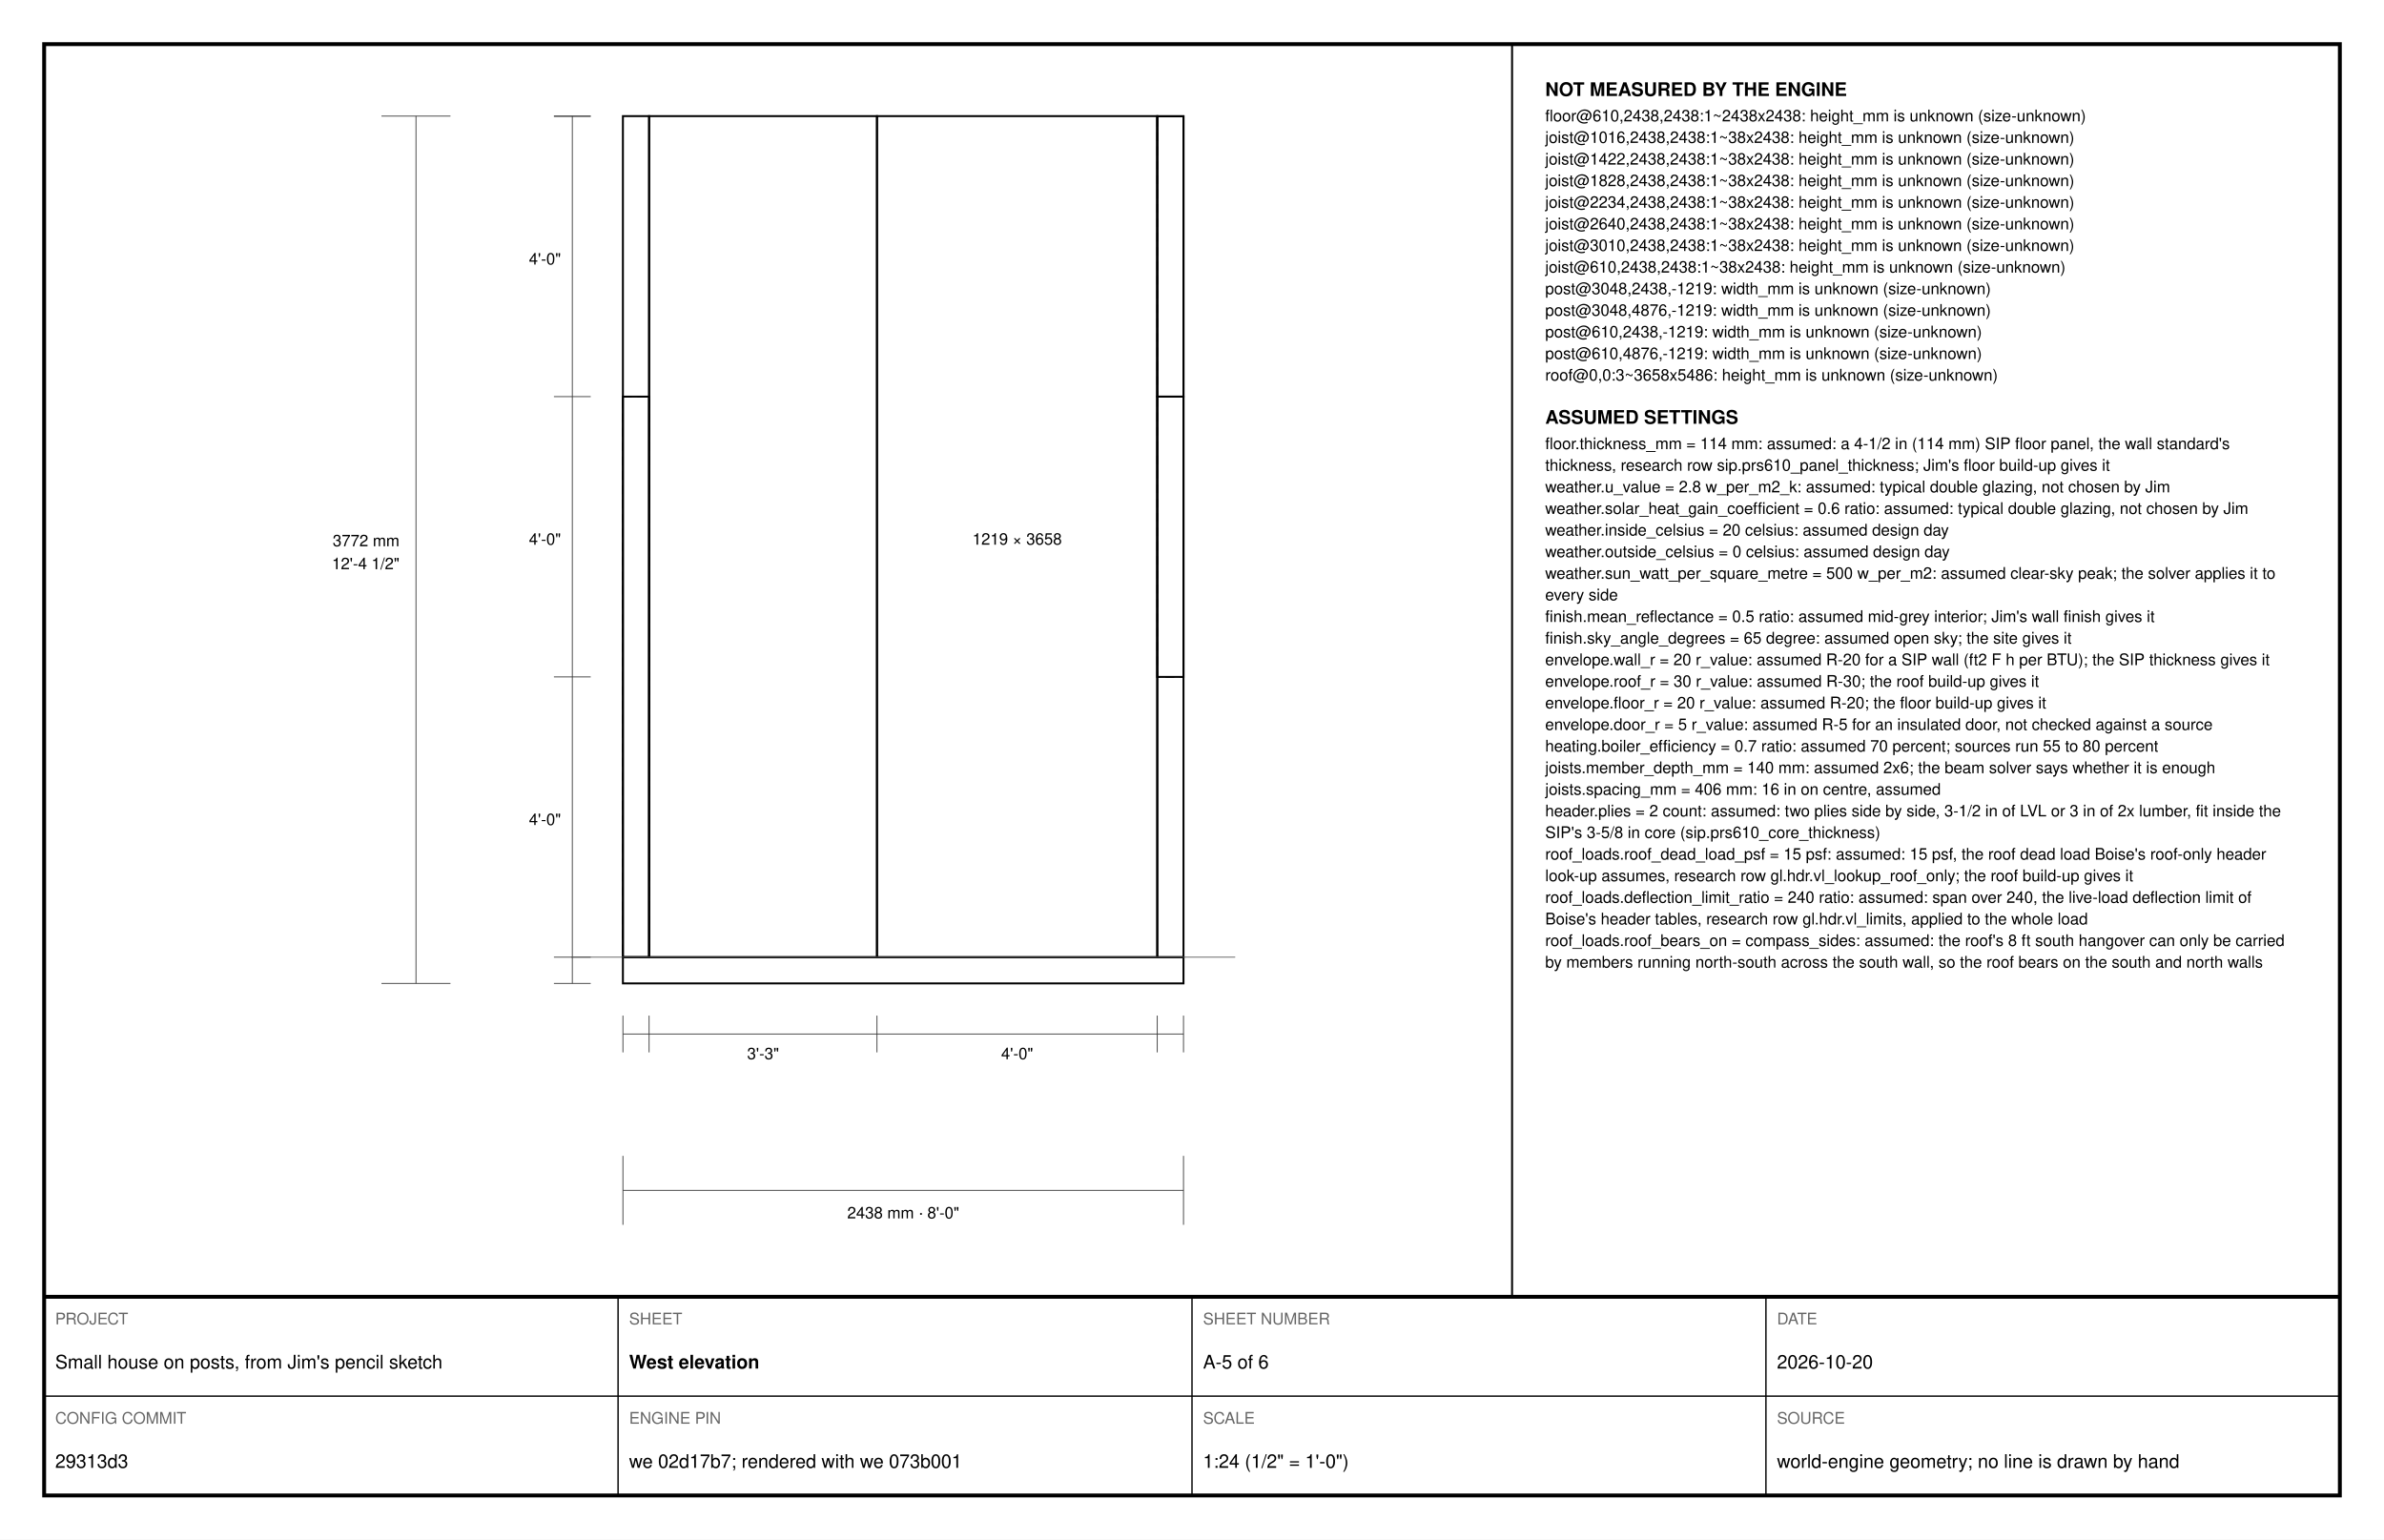
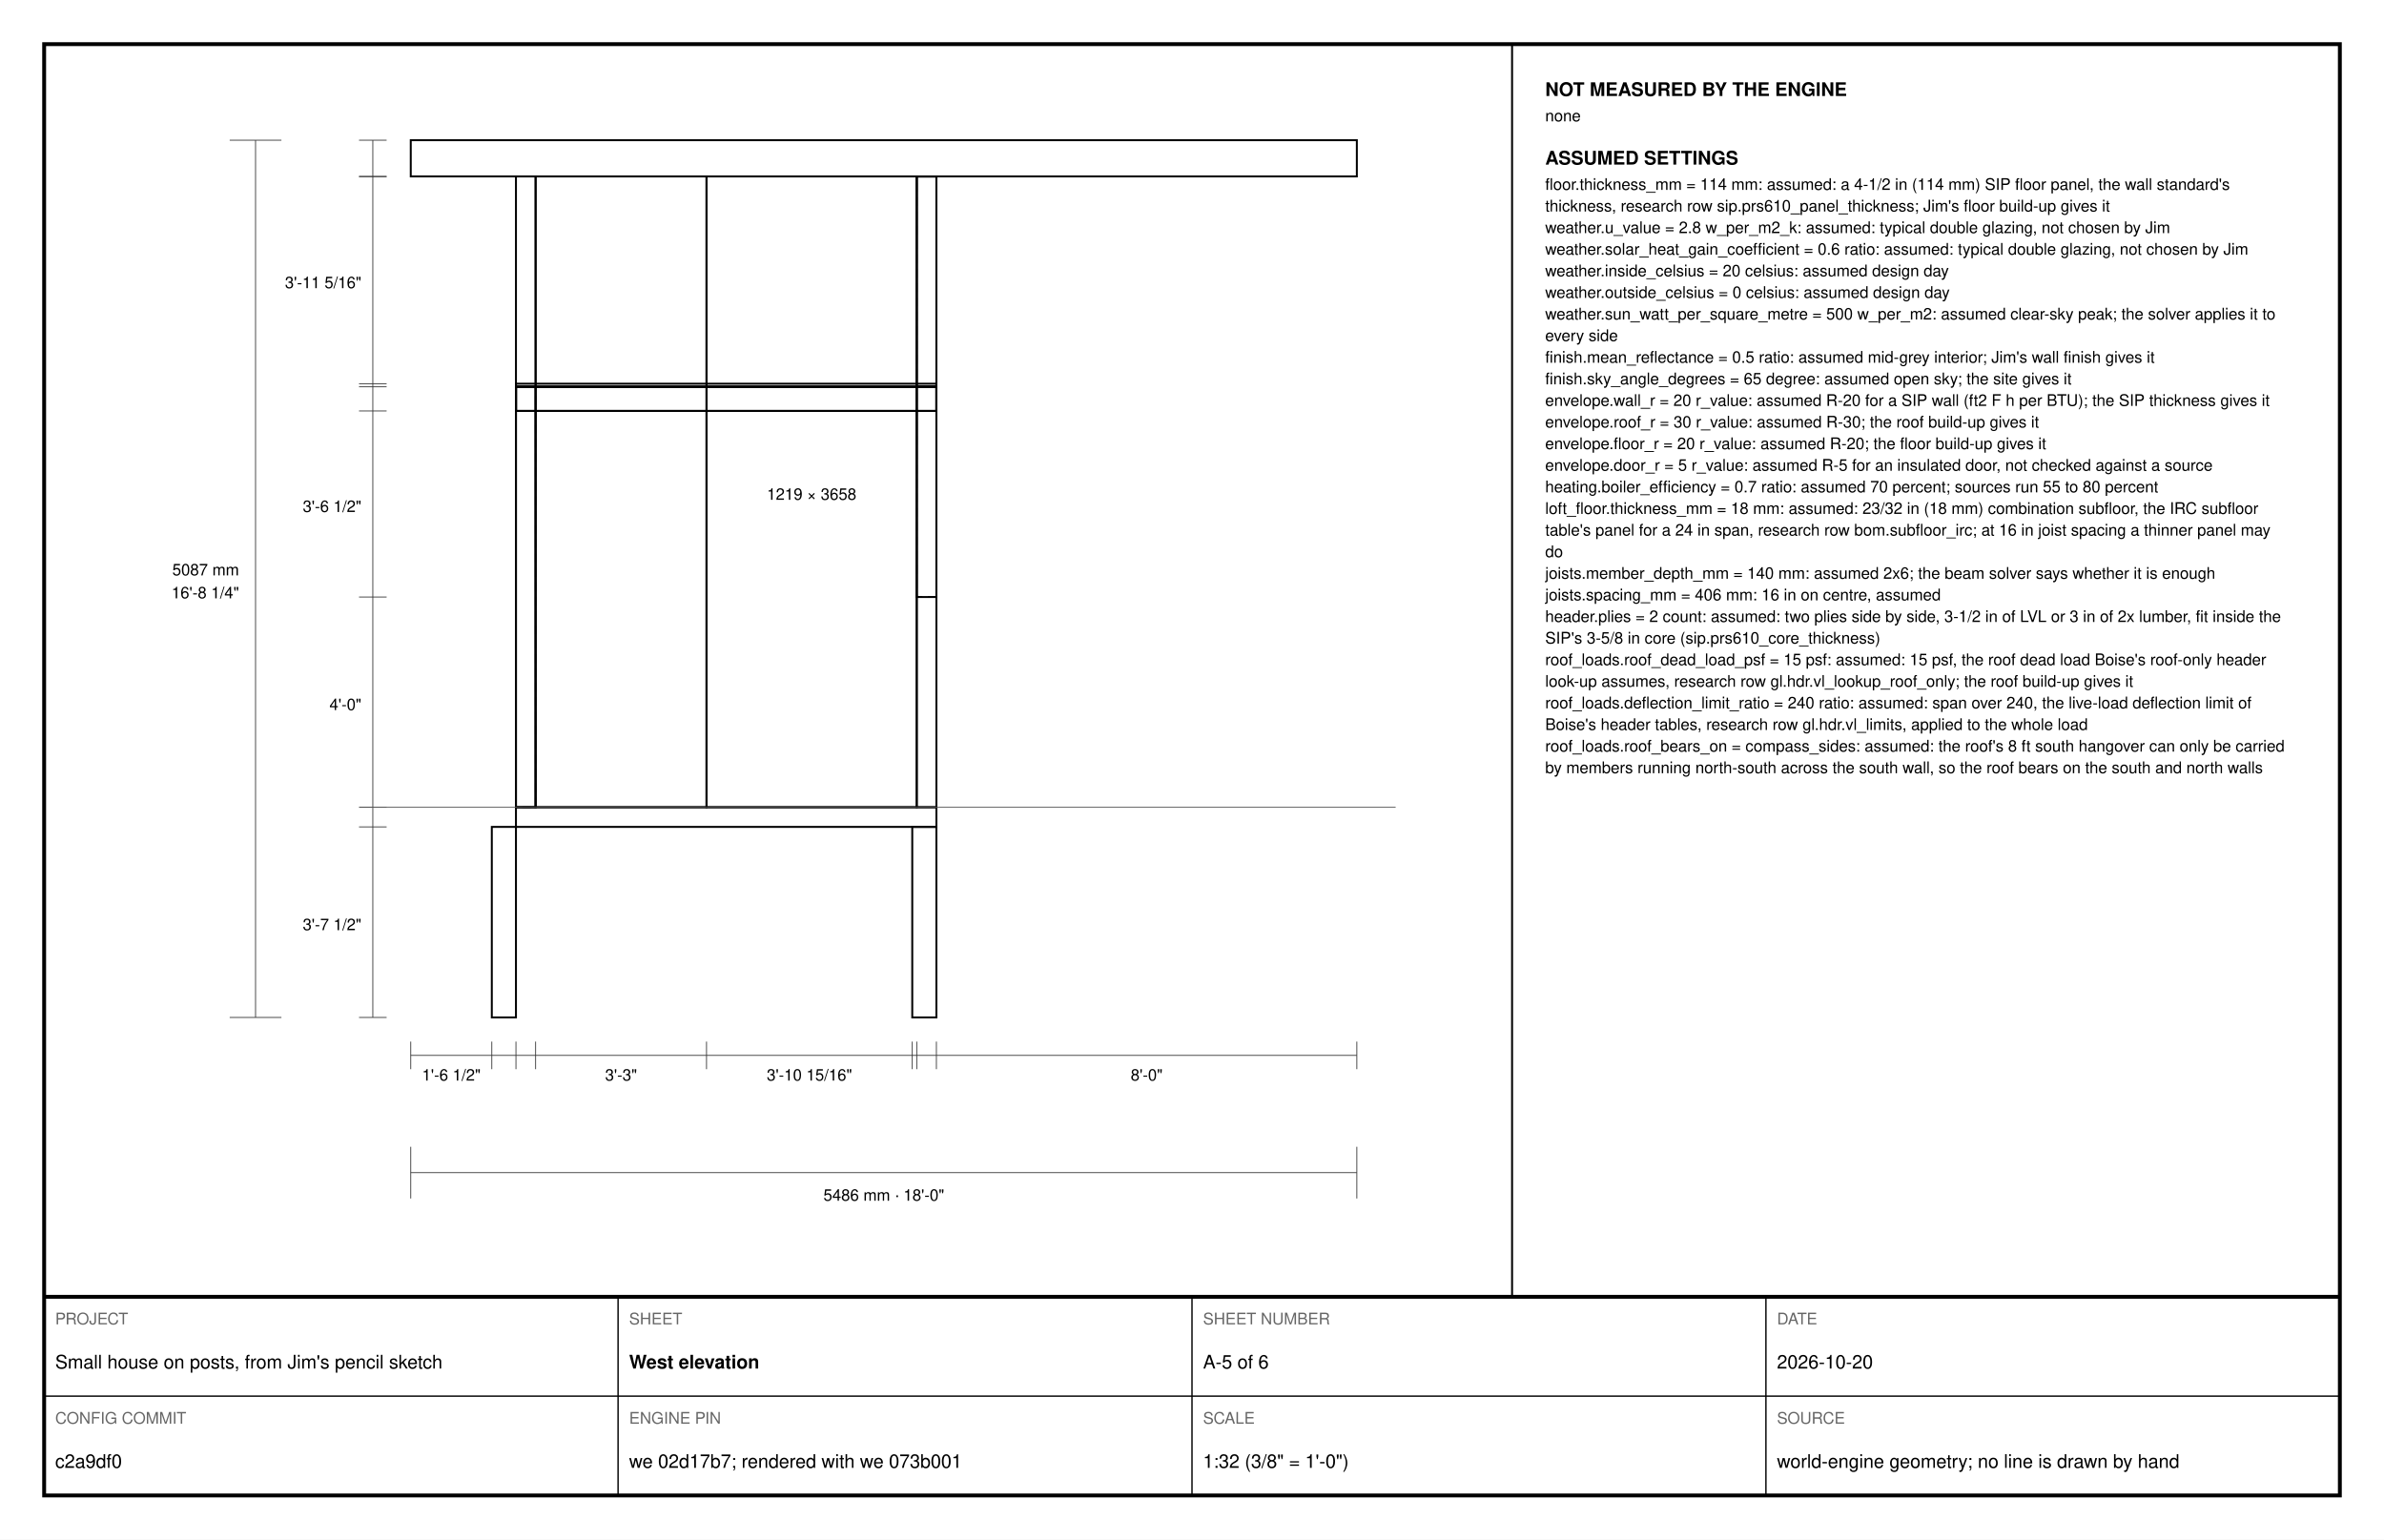
<svg xmlns="http://www.w3.org/2000/svg" width="432.000mm" height="279.000mm" viewBox="0 0 432.000 279.000" font-family="Helvetica, Arial, sans-serif">
  <rect width="432.000" height="279.000" fill="#ffffff" />
  <rect x="8.000" y="8.000" width="416.000" height="263.000" fill="none" stroke="#000000" stroke-width="0.700" />
-   <rect x="112.876" y="71.875" width="4.750" height="101.583" fill="none" stroke="#000000" stroke-width="0.350" />
-   <rect x="112.876" y="173.458" width="101.583" height="4.750" fill="none" stroke="#000000" stroke-width="0.350" />
-   <rect x="209.709" y="71.875" width="4.750" height="50.792" fill="none" stroke="#000000" stroke-width="0.350" />
-   <rect x="209.709" y="21.083" width="4.750" height="50.792" fill="none" stroke="#000000" stroke-width="0.350" />
-   <rect x="209.709" y="21.042" width="4.750" height="152.417" fill="none" stroke="#000000" stroke-width="0.350" />
-   <rect x="158.918" y="21.042" width="50.792" height="152.417" fill="none" stroke="#000000" stroke-width="0.350" />
-   <rect x="117.626" y="21.042" width="41.292" height="152.417" fill="none" stroke="#000000" stroke-width="0.350" />
-   <rect x="112.876" y="21.042" width="4.750" height="152.417" fill="none" stroke="#000000" stroke-width="0.350" />
-   <rect x="209.709" y="71.875" width="4.750" height="50.792" fill="none" stroke="#000000" stroke-width="0.250" stroke-dasharray="1.6 1" />
-   <rect x="209.709" y="21.083" width="4.750" height="50.792" fill="none" stroke="#000000" stroke-width="0.250" stroke-dasharray="1.6 1" />
-   <rect x="112.876" y="71.875" width="4.750" height="101.583" fill="none" stroke="#000000" stroke-width="0.250" stroke-dasharray="1.6 1" />
-   <text x="184.313" y="98.700" font-size="2.900" text-anchor="middle" fill="#000000">1219 × 3658</text>
-   <line x1="112.876" y1="187.375" x2="214.459" y2="187.375" stroke="#333333" stroke-width="0.150" />
-   <line x1="112.876" y1="190.708" x2="112.876" y2="184.042" stroke="#333333" stroke-width="0.150" />
-   <line x1="117.626" y1="190.708" x2="117.626" y2="184.042" stroke="#333333" stroke-width="0.150" />
-   <line x1="158.918" y1="190.708" x2="158.918" y2="184.042" stroke="#333333" stroke-width="0.150" />
-   <line x1="209.709" y1="190.708" x2="209.709" y2="184.042" stroke="#333333" stroke-width="0.150" />
-   <line x1="214.459" y1="190.708" x2="214.459" y2="184.042" stroke="#333333" stroke-width="0.150" />
-   <text x="138.272" y="191.945" font-size="2.900" text-anchor="middle" fill="#000000">3'-3"</text>
-   <text x="184.313" y="191.945" font-size="2.900" text-anchor="middle" fill="#000000">4'-0"</text>
-   <line x1="103.709" y1="178.208" x2="103.709" y2="21.042" stroke="#333333" stroke-width="0.150" />
-   <line x1="100.376" y1="178.208" x2="107.042" y2="178.208" stroke="#333333" stroke-width="0.150" />
-   <line x1="100.376" y1="173.458" x2="107.042" y2="173.458" stroke="#333333" stroke-width="0.150" />
-   <line x1="100.376" y1="122.667" x2="107.042" y2="122.667" stroke="#333333" stroke-width="0.150" />
-   <line x1="100.376" y1="71.875" x2="107.042" y2="71.875" stroke="#333333" stroke-width="0.150" />
-   <line x1="100.376" y1="21.083" x2="107.042" y2="21.083" stroke="#333333" stroke-width="0.150" />
-   <line x1="100.376" y1="21.042" x2="107.042" y2="21.042" stroke="#333333" stroke-width="0.150" />
-   <text x="101.629" y="149.513" font-size="2.900" text-anchor="end" fill="#000000">4'-0"</text>
-   <text x="101.629" y="98.721" font-size="2.900" text-anchor="end" fill="#000000">4'-0"</text>
-   <text x="101.629" y="47.929" font-size="2.900" text-anchor="end" fill="#000000">4'-0"</text>
-   <line x1="103.501" y1="173.458" x2="223.834" y2="173.458" stroke="#555555" stroke-width="0.150" />
-   <line x1="112.876" y1="215.708" x2="214.459" y2="215.708" stroke="#333333" stroke-width="0.150" />
-   <line x1="112.876" y1="221.958" x2="112.876" y2="209.458" stroke="#333333" stroke-width="0.150" />
-   <line x1="214.459" y1="221.958" x2="214.459" y2="209.458" stroke="#333333" stroke-width="0.150" />
-   <text x="163.668" y="220.798" font-size="2.900" text-anchor="middle" fill="#000000">2438 mm · 8'-0"</text>
-   <line x1="75.376" y1="178.208" x2="75.376" y2="21.042" stroke="#333333" stroke-width="0.150" />
-   <line x1="69.126" y1="178.208" x2="81.626" y2="178.208" stroke="#333333" stroke-width="0.150" />
-   <line x1="69.126" y1="21.042" x2="81.626" y2="21.042" stroke="#333333" stroke-width="0.150" />
-   <text x="72.376" y="98.995" font-size="2.900" text-anchor="end" fill="#000000">3772 mm</text>
-   <text x="72.376" y="103.155" font-size="2.900" text-anchor="end" fill="#000000">12'-4 1/2"</text>
+   <rect x="93.496" y="70.096" width="3.563" height="76.188" fill="none" stroke="#000000" stroke-width="0.350" />
+   <rect x="93.496" y="146.283" width="76.188" height="3.563" fill="none" stroke="#000000" stroke-width="0.350" />
+   <rect x="93.496" y="69.533" width="76.188" height="0.563" fill="none" stroke="#000000" stroke-width="0.350" />
+   <rect x="166.121" y="70.096" width="3.563" height="38.094" fill="none" stroke="#000000" stroke-width="0.350" />
+   <rect x="166.121" y="32.002" width="3.563" height="38.094" fill="none" stroke="#000000" stroke-width="0.350" />
+   <rect x="93.496" y="70.096" width="76.188" height="4.375" fill="none" stroke="#000000" stroke-width="0.350" />
+   <rect x="93.496" y="70.096" width="76.188" height="4.375" fill="none" stroke="#000000" stroke-width="0.350" />
+   <rect x="93.496" y="70.096" width="76.188" height="4.375" fill="none" stroke="#000000" stroke-width="0.350" />
+   <rect x="93.496" y="70.096" width="76.188" height="4.375" fill="none" stroke="#000000" stroke-width="0.350" />
+   <rect x="165.308" y="149.846" width="4.375" height="34.531" fill="none" stroke="#000000" stroke-width="0.350" />
+   <rect x="89.121" y="149.846" width="4.375" height="34.531" fill="none" stroke="#000000" stroke-width="0.350" />
+   <rect x="74.433" y="25.408" width="171.438" height="6.563" fill="none" stroke="#000000" stroke-width="0.350" />
+   <rect x="166.121" y="31.971" width="3.563" height="114.313" fill="none" stroke="#000000" stroke-width="0.350" />
+   <rect x="128.027" y="31.971" width="38.094" height="114.313" fill="none" stroke="#000000" stroke-width="0.350" />
+   <rect x="97.058" y="31.971" width="30.969" height="114.313" fill="none" stroke="#000000" stroke-width="0.350" />
+   <rect x="93.496" y="31.971" width="3.563" height="114.313" fill="none" stroke="#000000" stroke-width="0.350" />
+   <rect x="166.121" y="70.096" width="3.563" height="38.094" fill="none" stroke="#000000" stroke-width="0.250" stroke-dasharray="1.6 1" />
+   <rect x="166.121" y="32.002" width="3.563" height="38.094" fill="none" stroke="#000000" stroke-width="0.250" stroke-dasharray="1.6 1" />
+   <rect x="93.496" y="70.096" width="3.563" height="76.188" fill="none" stroke="#000000" stroke-width="0.250" stroke-dasharray="1.6 1" />
+   <text x="147.074" y="90.577" font-size="2.900" text-anchor="middle" fill="#000000">1219 × 3658</text>
+   <line x1="74.433" y1="191.252" x2="245.871" y2="191.252" stroke="#333333" stroke-width="0.150" />
+   <line x1="74.433" y1="193.752" x2="74.433" y2="188.752" stroke="#333333" stroke-width="0.150" />
+   <line x1="89.121" y1="193.752" x2="89.121" y2="188.752" stroke="#333333" stroke-width="0.150" />
+   <line x1="93.496" y1="193.752" x2="93.496" y2="188.752" stroke="#333333" stroke-width="0.150" />
+   <line x1="97.058" y1="193.752" x2="97.058" y2="188.752" stroke="#333333" stroke-width="0.150" />
+   <line x1="128.027" y1="193.752" x2="128.027" y2="188.752" stroke="#333333" stroke-width="0.150" />
+   <line x1="165.308" y1="193.752" x2="165.308" y2="188.752" stroke="#333333" stroke-width="0.150" />
+   <line x1="166.121" y1="193.752" x2="166.121" y2="188.752" stroke="#333333" stroke-width="0.150" />
+   <line x1="169.683" y1="193.752" x2="169.683" y2="188.752" stroke="#333333" stroke-width="0.150" />
+   <line x1="245.871" y1="193.752" x2="245.871" y2="188.752" stroke="#333333" stroke-width="0.150" />
+   <text x="81.777" y="195.822" font-size="2.900" text-anchor="middle" fill="#000000">1'-6 1/2"</text>
+   <text x="112.542" y="195.822" font-size="2.900" text-anchor="middle" fill="#000000">3'-3"</text>
+   <text x="146.668" y="195.822" font-size="2.900" text-anchor="middle" fill="#000000">3'-10 15/16"</text>
+   <text x="207.777" y="195.822" font-size="2.900" text-anchor="middle" fill="#000000">8'-0"</text>
+   <line x1="67.558" y1="184.377" x2="67.558" y2="25.408" stroke="#333333" stroke-width="0.150" />
+   <line x1="65.058" y1="184.377" x2="70.058" y2="184.377" stroke="#333333" stroke-width="0.150" />
+   <line x1="65.058" y1="149.846" x2="70.058" y2="149.846" stroke="#333333" stroke-width="0.150" />
+   <line x1="65.058" y1="146.283" x2="70.058" y2="146.283" stroke="#333333" stroke-width="0.150" />
+   <line x1="65.058" y1="108.189" x2="70.058" y2="108.189" stroke="#333333" stroke-width="0.150" />
+   <line x1="65.058" y1="74.471" x2="70.058" y2="74.471" stroke="#333333" stroke-width="0.150" />
+   <line x1="65.058" y1="70.096" x2="70.058" y2="70.096" stroke="#333333" stroke-width="0.150" />
+   <line x1="65.058" y1="69.533" x2="70.058" y2="69.533" stroke="#333333" stroke-width="0.150" />
+   <line x1="65.058" y1="32.002" x2="70.058" y2="32.002" stroke="#333333" stroke-width="0.150" />
+   <line x1="65.058" y1="31.971" x2="70.058" y2="31.971" stroke="#333333" stroke-width="0.150" />
+   <line x1="65.058" y1="25.408" x2="70.058" y2="25.408" stroke="#333333" stroke-width="0.150" />
+   <text x="65.478" y="168.561" font-size="2.900" text-anchor="end" fill="#000000">3'-7 1/2"</text>
+   <text x="65.478" y="128.686" font-size="2.900" text-anchor="end" fill="#000000">4'-0"</text>
+   <text x="65.478" y="92.780" font-size="2.900" text-anchor="end" fill="#000000">3'-6 1/2"</text>
+   <text x="65.478" y="52.218" font-size="2.900" text-anchor="end" fill="#000000">3'-11 5/16"</text>
+   <line x1="67.402" y1="146.283" x2="252.902" y2="146.283" stroke="#555555" stroke-width="0.150" />
+   <line x1="74.433" y1="212.502" x2="245.871" y2="212.502" stroke="#333333" stroke-width="0.150" />
+   <line x1="74.433" y1="217.189" x2="74.433" y2="207.814" stroke="#333333" stroke-width="0.150" />
+   <line x1="245.871" y1="217.189" x2="245.871" y2="207.814" stroke="#333333" stroke-width="0.150" />
+   <text x="160.152" y="217.592" font-size="2.900" text-anchor="middle" fill="#000000">5486 mm · 18'-0"</text>
+   <line x1="46.308" y1="184.377" x2="46.308" y2="25.408" stroke="#333333" stroke-width="0.150" />
+   <line x1="41.621" y1="184.377" x2="50.996" y2="184.377" stroke="#333333" stroke-width="0.150" />
+   <line x1="41.621" y1="25.408" x2="50.996" y2="25.408" stroke="#333333" stroke-width="0.150" />
+   <text x="43.308" y="104.263" font-size="2.900" text-anchor="end" fill="#000000">5087 mm</text>
+   <text x="43.308" y="108.423" font-size="2.900" text-anchor="end" fill="#000000">16'-8 1/4"</text>
  <text x="280.000" y="17.400" font-size="3.400" text-anchor="start" fill="#000000" font-weight="bold">NOT MEASURED BY THE ENGINE</text>
-   <text x="280.000" y="21.990" font-size="2.900" text-anchor="start" fill="#000000">floor@610,2438,2438:1~2438x2438: height_mm is unknown (size-unknown)</text>
-   <text x="280.000" y="25.905" font-size="2.900" text-anchor="start" fill="#000000">joist@1016,2438,2438:1~38x2438: height_mm is unknown (size-unknown)</text>
-   <text x="280.000" y="29.820" font-size="2.900" text-anchor="start" fill="#000000">joist@1422,2438,2438:1~38x2438: height_mm is unknown (size-unknown)</text>
-   <text x="280.000" y="33.735" font-size="2.900" text-anchor="start" fill="#000000">joist@1828,2438,2438:1~38x2438: height_mm is unknown (size-unknown)</text>
-   <text x="280.000" y="37.650" font-size="2.900" text-anchor="start" fill="#000000">joist@2234,2438,2438:1~38x2438: height_mm is unknown (size-unknown)</text>
-   <text x="280.000" y="41.565" font-size="2.900" text-anchor="start" fill="#000000">joist@2640,2438,2438:1~38x2438: height_mm is unknown (size-unknown)</text>
-   <text x="280.000" y="45.480" font-size="2.900" text-anchor="start" fill="#000000">joist@3010,2438,2438:1~38x2438: height_mm is unknown (size-unknown)</text>
-   <text x="280.000" y="49.395" font-size="2.900" text-anchor="start" fill="#000000">joist@610,2438,2438:1~38x2438: height_mm is unknown (size-unknown)</text>
-   <text x="280.000" y="53.310" font-size="2.900" text-anchor="start" fill="#000000">post@3048,2438,-1219: width_mm is unknown (size-unknown)</text>
-   <text x="280.000" y="57.225" font-size="2.900" text-anchor="start" fill="#000000">post@3048,4876,-1219: width_mm is unknown (size-unknown)</text>
-   <text x="280.000" y="61.140" font-size="2.900" text-anchor="start" fill="#000000">post@610,2438,-1219: width_mm is unknown (size-unknown)</text>
-   <text x="280.000" y="65.055" font-size="2.900" text-anchor="start" fill="#000000">post@610,4876,-1219: width_mm is unknown (size-unknown)</text>
-   <text x="280.000" y="68.970" font-size="2.900" text-anchor="start" fill="#000000">roof@0,0:3~3658x5486: height_mm is unknown (size-unknown)</text>
-   <text x="280.000" y="72.885" font-size="2.900" text-anchor="start" fill="#000000" />
-   <text x="280.000" y="76.800" font-size="3.400" text-anchor="start" fill="#000000" font-weight="bold">ASSUMED SETTINGS</text>
-   <text x="280.000" y="81.390" font-size="2.900" text-anchor="start" fill="#000000">floor.thickness_mm = 114 mm: assumed: a 4-1/2 in (114 mm) SIP floor panel, the wall standard's</text>
-   <text x="280.000" y="85.305" font-size="2.900" text-anchor="start" fill="#000000">    thickness, research row sip.prs610_panel_thickness; Jim's floor build-up gives it</text>
-   <text x="280.000" y="89.220" font-size="2.900" text-anchor="start" fill="#000000">weather.u_value = 2.8 w_per_m2_k: assumed: typical double glazing, not chosen by Jim</text>
-   <text x="280.000" y="93.135" font-size="2.900" text-anchor="start" fill="#000000">weather.solar_heat_gain_coefficient = 0.6 ratio: assumed: typical double glazing, not chosen by Jim</text>
-   <text x="280.000" y="97.050" font-size="2.900" text-anchor="start" fill="#000000">weather.inside_celsius = 20 celsius: assumed design day</text>
-   <text x="280.000" y="100.965" font-size="2.900" text-anchor="start" fill="#000000">weather.outside_celsius = 0 celsius: assumed design day</text>
-   <text x="280.000" y="104.880" font-size="2.900" text-anchor="start" fill="#000000">weather.sun_watt_per_square_metre = 500 w_per_m2: assumed clear-sky peak; the solver applies it to</text>
-   <text x="280.000" y="108.795" font-size="2.900" text-anchor="start" fill="#000000">    every side</text>
-   <text x="280.000" y="112.710" font-size="2.900" text-anchor="start" fill="#000000">finish.mean_reflectance = 0.5 ratio: assumed mid-grey interior; Jim's wall finish gives it</text>
-   <text x="280.000" y="116.625" font-size="2.900" text-anchor="start" fill="#000000">finish.sky_angle_degrees = 65 degree: assumed open sky; the site gives it</text>
-   <text x="280.000" y="120.540" font-size="2.900" text-anchor="start" fill="#000000">envelope.wall_r = 20 r_value: assumed R-20 for a SIP wall (ft2 F h per BTU); the SIP thickness gives it</text>
-   <text x="280.000" y="124.455" font-size="2.900" text-anchor="start" fill="#000000">envelope.roof_r = 30 r_value: assumed R-30; the roof build-up gives it</text>
-   <text x="280.000" y="128.370" font-size="2.900" text-anchor="start" fill="#000000">envelope.floor_r = 20 r_value: assumed R-20; the floor build-up gives it</text>
-   <text x="280.000" y="132.285" font-size="2.900" text-anchor="start" fill="#000000">envelope.door_r = 5 r_value: assumed R-5 for an insulated door, not checked against a source</text>
-   <text x="280.000" y="136.200" font-size="2.900" text-anchor="start" fill="#000000">heating.boiler_efficiency = 0.7 ratio: assumed 70 percent; sources run 55 to 80 percent</text>
-   <text x="280.000" y="140.115" font-size="2.900" text-anchor="start" fill="#000000">joists.member_depth_mm = 140 mm: assumed 2x6; the beam solver says whether it is enough</text>
-   <text x="280.000" y="144.030" font-size="2.900" text-anchor="start" fill="#000000">joists.spacing_mm = 406 mm: 16 in on centre, assumed</text>
-   <text x="280.000" y="147.945" font-size="2.900" text-anchor="start" fill="#000000">header.plies = 2 count: assumed: two plies side by side, 3-1/2 in of LVL or 3 in of 2x lumber, fit inside the</text>
-   <text x="280.000" y="151.860" font-size="2.900" text-anchor="start" fill="#000000">    SIP's 3-5/8 in core (sip.prs610_core_thickness)</text>
-   <text x="280.000" y="155.775" font-size="2.900" text-anchor="start" fill="#000000">roof_loads.roof_dead_load_psf = 15 psf: assumed: 15 psf, the roof dead load Boise's roof-only header</text>
-   <text x="280.000" y="159.690" font-size="2.900" text-anchor="start" fill="#000000">    look-up assumes, research row gl.hdr.vl_lookup_roof_only; the roof build-up gives it</text>
-   <text x="280.000" y="163.605" font-size="2.900" text-anchor="start" fill="#000000">roof_loads.deflection_limit_ratio = 240 ratio: assumed: span over 240, the live-load deflection limit of</text>
-   <text x="280.000" y="167.520" font-size="2.900" text-anchor="start" fill="#000000">    Boise's header tables, research row gl.hdr.vl_limits, applied to the whole load</text>
-   <text x="280.000" y="171.435" font-size="2.900" text-anchor="start" fill="#000000">roof_loads.roof_bears_on =  compass_sides: assumed: the roof's 8 ft south hangover can only be carried</text>
-   <text x="280.000" y="175.350" font-size="2.900" text-anchor="start" fill="#000000">    by members running north-south across the south wall, so the roof bears on the south and north walls</text>
-   <text x="280.000" y="179.265" font-size="2.900" text-anchor="start" fill="#000000" />
+   <text x="280.000" y="21.990" font-size="2.900" text-anchor="start" fill="#000000">none</text>
+   <text x="280.000" y="25.905" font-size="2.900" text-anchor="start" fill="#000000" />
+   <text x="280.000" y="29.820" font-size="3.400" text-anchor="start" fill="#000000" font-weight="bold">ASSUMED SETTINGS</text>
+   <text x="280.000" y="34.410" font-size="2.900" text-anchor="start" fill="#000000">floor.thickness_mm = 114 mm: assumed: a 4-1/2 in (114 mm) SIP floor panel, the wall standard's</text>
+   <text x="280.000" y="38.325" font-size="2.900" text-anchor="start" fill="#000000">    thickness, research row sip.prs610_panel_thickness; Jim's floor build-up gives it</text>
+   <text x="280.000" y="42.240" font-size="2.900" text-anchor="start" fill="#000000">weather.u_value = 2.8 w_per_m2_k: assumed: typical double glazing, not chosen by Jim</text>
+   <text x="280.000" y="46.155" font-size="2.900" text-anchor="start" fill="#000000">weather.solar_heat_gain_coefficient = 0.6 ratio: assumed: typical double glazing, not chosen by Jim</text>
+   <text x="280.000" y="50.070" font-size="2.900" text-anchor="start" fill="#000000">weather.inside_celsius = 20 celsius: assumed design day</text>
+   <text x="280.000" y="53.985" font-size="2.900" text-anchor="start" fill="#000000">weather.outside_celsius = 0 celsius: assumed design day</text>
+   <text x="280.000" y="57.900" font-size="2.900" text-anchor="start" fill="#000000">weather.sun_watt_per_square_metre = 500 w_per_m2: assumed clear-sky peak; the solver applies it to</text>
+   <text x="280.000" y="61.815" font-size="2.900" text-anchor="start" fill="#000000">    every side</text>
+   <text x="280.000" y="65.730" font-size="2.900" text-anchor="start" fill="#000000">finish.mean_reflectance = 0.5 ratio: assumed mid-grey interior; Jim's wall finish gives it</text>
+   <text x="280.000" y="69.645" font-size="2.900" text-anchor="start" fill="#000000">finish.sky_angle_degrees = 65 degree: assumed open sky; the site gives it</text>
+   <text x="280.000" y="73.560" font-size="2.900" text-anchor="start" fill="#000000">envelope.wall_r = 20 r_value: assumed R-20 for a SIP wall (ft2 F h per BTU); the SIP thickness gives it</text>
+   <text x="280.000" y="77.475" font-size="2.900" text-anchor="start" fill="#000000">envelope.roof_r = 30 r_value: assumed R-30; the roof build-up gives it</text>
+   <text x="280.000" y="81.390" font-size="2.900" text-anchor="start" fill="#000000">envelope.floor_r = 20 r_value: assumed R-20; the floor build-up gives it</text>
+   <text x="280.000" y="85.305" font-size="2.900" text-anchor="start" fill="#000000">envelope.door_r = 5 r_value: assumed R-5 for an insulated door, not checked against a source</text>
+   <text x="280.000" y="89.220" font-size="2.900" text-anchor="start" fill="#000000">heating.boiler_efficiency = 0.7 ratio: assumed 70 percent; sources run 55 to 80 percent</text>
+   <text x="280.000" y="93.135" font-size="2.900" text-anchor="start" fill="#000000">loft_floor.thickness_mm = 18 mm: assumed: 23/32 in (18 mm) combination subfloor, the IRC subfloor</text>
+   <text x="280.000" y="97.050" font-size="2.900" text-anchor="start" fill="#000000">    table's panel for a 24 in span, research row bom.subfloor_irc; at 16 in joist spacing a thinner panel may</text>
+   <text x="280.000" y="100.965" font-size="2.900" text-anchor="start" fill="#000000">    do</text>
+   <text x="280.000" y="104.880" font-size="2.900" text-anchor="start" fill="#000000">joists.member_depth_mm = 140 mm: assumed 2x6; the beam solver says whether it is enough</text>
+   <text x="280.000" y="108.795" font-size="2.900" text-anchor="start" fill="#000000">joists.spacing_mm = 406 mm: 16 in on centre, assumed</text>
+   <text x="280.000" y="112.710" font-size="2.900" text-anchor="start" fill="#000000">header.plies = 2 count: assumed: two plies side by side, 3-1/2 in of LVL or 3 in of 2x lumber, fit inside the</text>
+   <text x="280.000" y="116.625" font-size="2.900" text-anchor="start" fill="#000000">    SIP's 3-5/8 in core (sip.prs610_core_thickness)</text>
+   <text x="280.000" y="120.540" font-size="2.900" text-anchor="start" fill="#000000">roof_loads.roof_dead_load_psf = 15 psf: assumed: 15 psf, the roof dead load Boise's roof-only header</text>
+   <text x="280.000" y="124.455" font-size="2.900" text-anchor="start" fill="#000000">    look-up assumes, research row gl.hdr.vl_lookup_roof_only; the roof build-up gives it</text>
+   <text x="280.000" y="128.370" font-size="2.900" text-anchor="start" fill="#000000">roof_loads.deflection_limit_ratio = 240 ratio: assumed: span over 240, the live-load deflection limit of</text>
+   <text x="280.000" y="132.285" font-size="2.900" text-anchor="start" fill="#000000">    Boise's header tables, research row gl.hdr.vl_limits, applied to the whole load</text>
+   <text x="280.000" y="136.200" font-size="2.900" text-anchor="start" fill="#000000">roof_loads.roof_bears_on =  compass_sides: assumed: the roof's 8 ft south hangover can only be carried</text>
+   <text x="280.000" y="140.115" font-size="2.900" text-anchor="start" fill="#000000">    by members running north-south across the south wall, so the roof bears on the south and north walls</text>
+   <text x="280.000" y="144.030" font-size="2.900" text-anchor="start" fill="#000000" />
  <line x1="274.000" y1="8.000" x2="274.000" y2="235.000" stroke="#000000" stroke-width="0.350" />
  <text x="10.000" y="240.000" font-size="2.900" text-anchor="start" fill="#666666">PROJECT</text>
  <text x="10.000" y="248.000" font-size="3.400" text-anchor="start" fill="#000000">Small house on posts, from Jim's pencil sketch</text>
  <text x="114.000" y="240.000" font-size="2.900" text-anchor="start" fill="#666666">SHEET</text>
  <text x="114.000" y="248.000" font-size="3.400" text-anchor="start" fill="#000000" font-weight="bold">West elevation</text>
  <text x="218.000" y="240.000" font-size="2.900" text-anchor="start" fill="#666666">SHEET NUMBER</text>
  <text x="218.000" y="248.000" font-size="3.400" text-anchor="start" fill="#000000">A-5 of 6</text>
  <text x="322.000" y="240.000" font-size="2.900" text-anchor="start" fill="#666666">DATE</text>
  <text x="322.000" y="248.000" font-size="3.400" text-anchor="start" fill="#000000">2026-10-20</text>
  <text x="10.000" y="258.000" font-size="2.900" text-anchor="start" fill="#666666">CONFIG COMMIT</text>
-   <text x="10.000" y="266.000" font-size="3.400" text-anchor="start" fill="#000000">29313d3</text>
+   <text x="10.000" y="266.000" font-size="3.400" text-anchor="start" fill="#000000">c2a9df0</text>
  <text x="114.000" y="258.000" font-size="2.900" text-anchor="start" fill="#666666">ENGINE PIN</text>
  <text x="114.000" y="266.000" font-size="3.400" text-anchor="start" fill="#000000">we 02d17b7; rendered with we 073b001</text>
  <text x="218.000" y="258.000" font-size="2.900" text-anchor="start" fill="#666666">SCALE</text>
-   <text x="218.000" y="266.000" font-size="3.400" text-anchor="start" fill="#000000">1:24 (1/2" = 1'-0")</text>
+   <text x="218.000" y="266.000" font-size="3.400" text-anchor="start" fill="#000000">1:32 (3/8" = 1'-0")</text>
  <text x="322.000" y="258.000" font-size="2.900" text-anchor="start" fill="#666666">SOURCE</text>
  <text x="322.000" y="266.000" font-size="3.400" text-anchor="start" fill="#000000">world-engine geometry; no line is drawn by hand</text>
  <line x1="8.000" y1="235.000" x2="424.000" y2="235.000" stroke="#000000" stroke-width="0.700" />
  <line x1="8.000" y1="253.000" x2="424.000" y2="253.000" stroke="#000000" stroke-width="0.250" />
  <line x1="112.000" y1="235.000" x2="112.000" y2="271.000" stroke="#000000" stroke-width="0.250" />
  <line x1="216.000" y1="235.000" x2="216.000" y2="271.000" stroke="#000000" stroke-width="0.250" />
  <line x1="320.000" y1="235.000" x2="320.000" y2="271.000" stroke="#000000" stroke-width="0.250" />
</svg>
